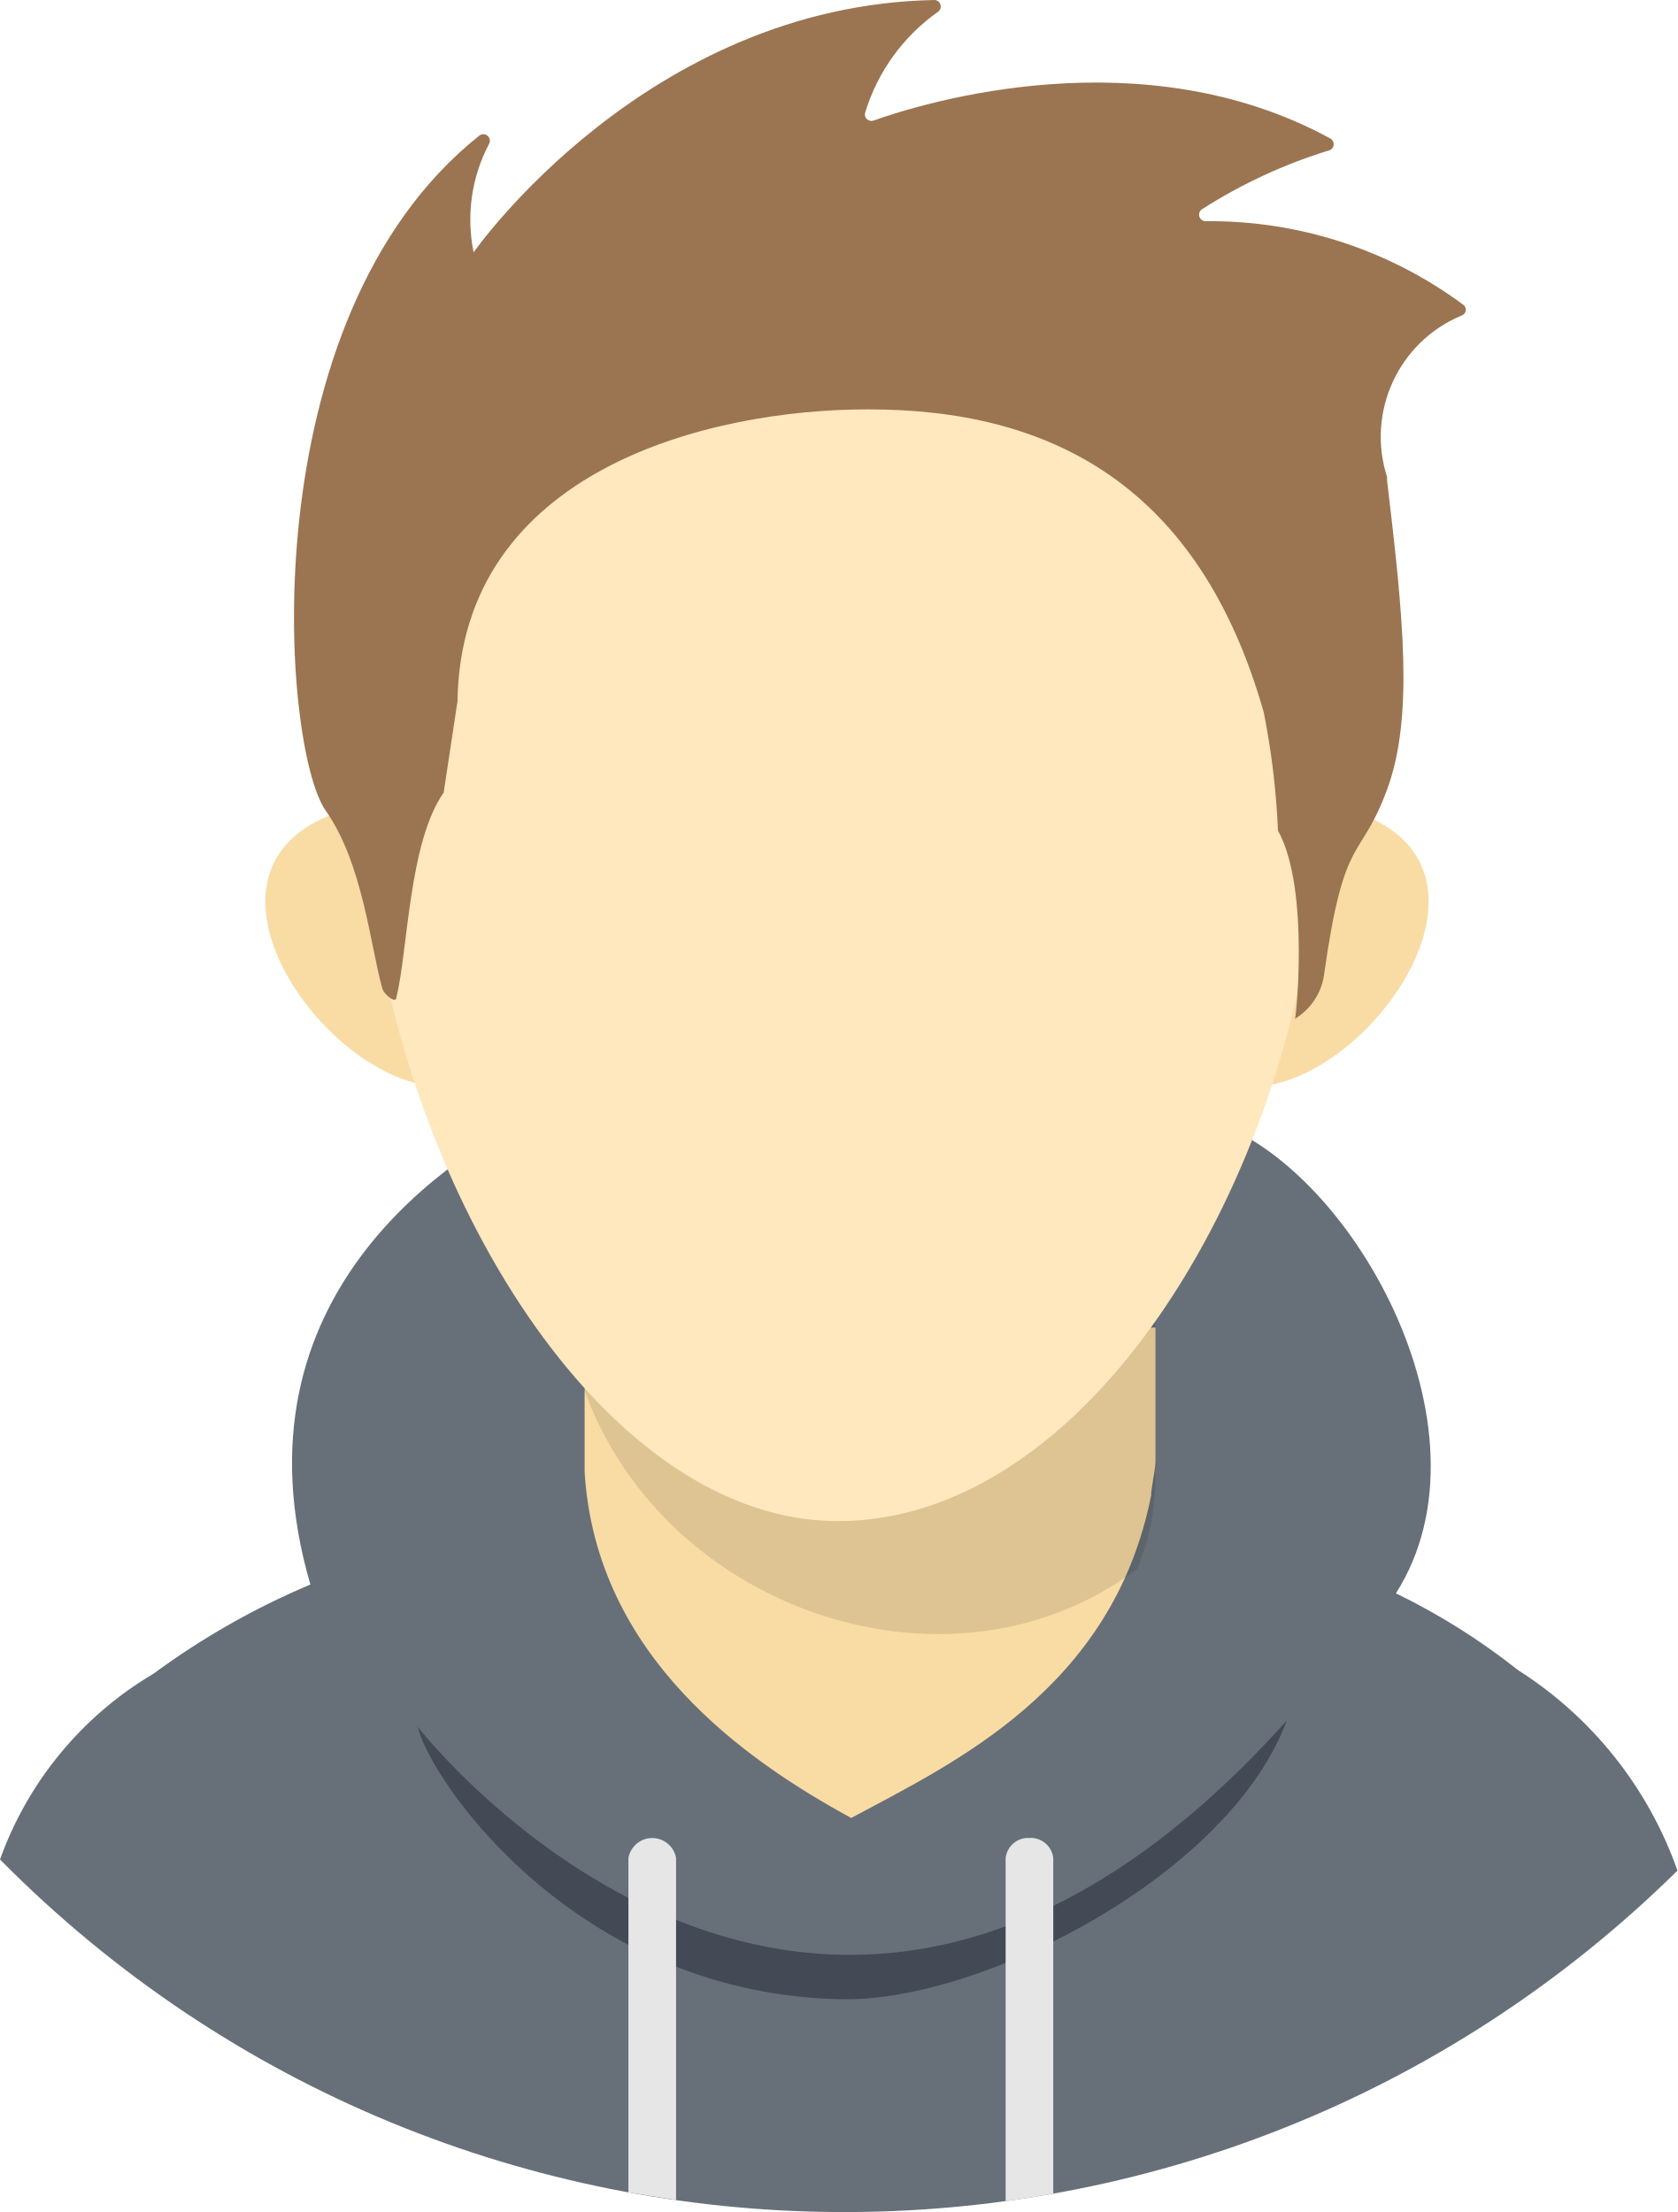
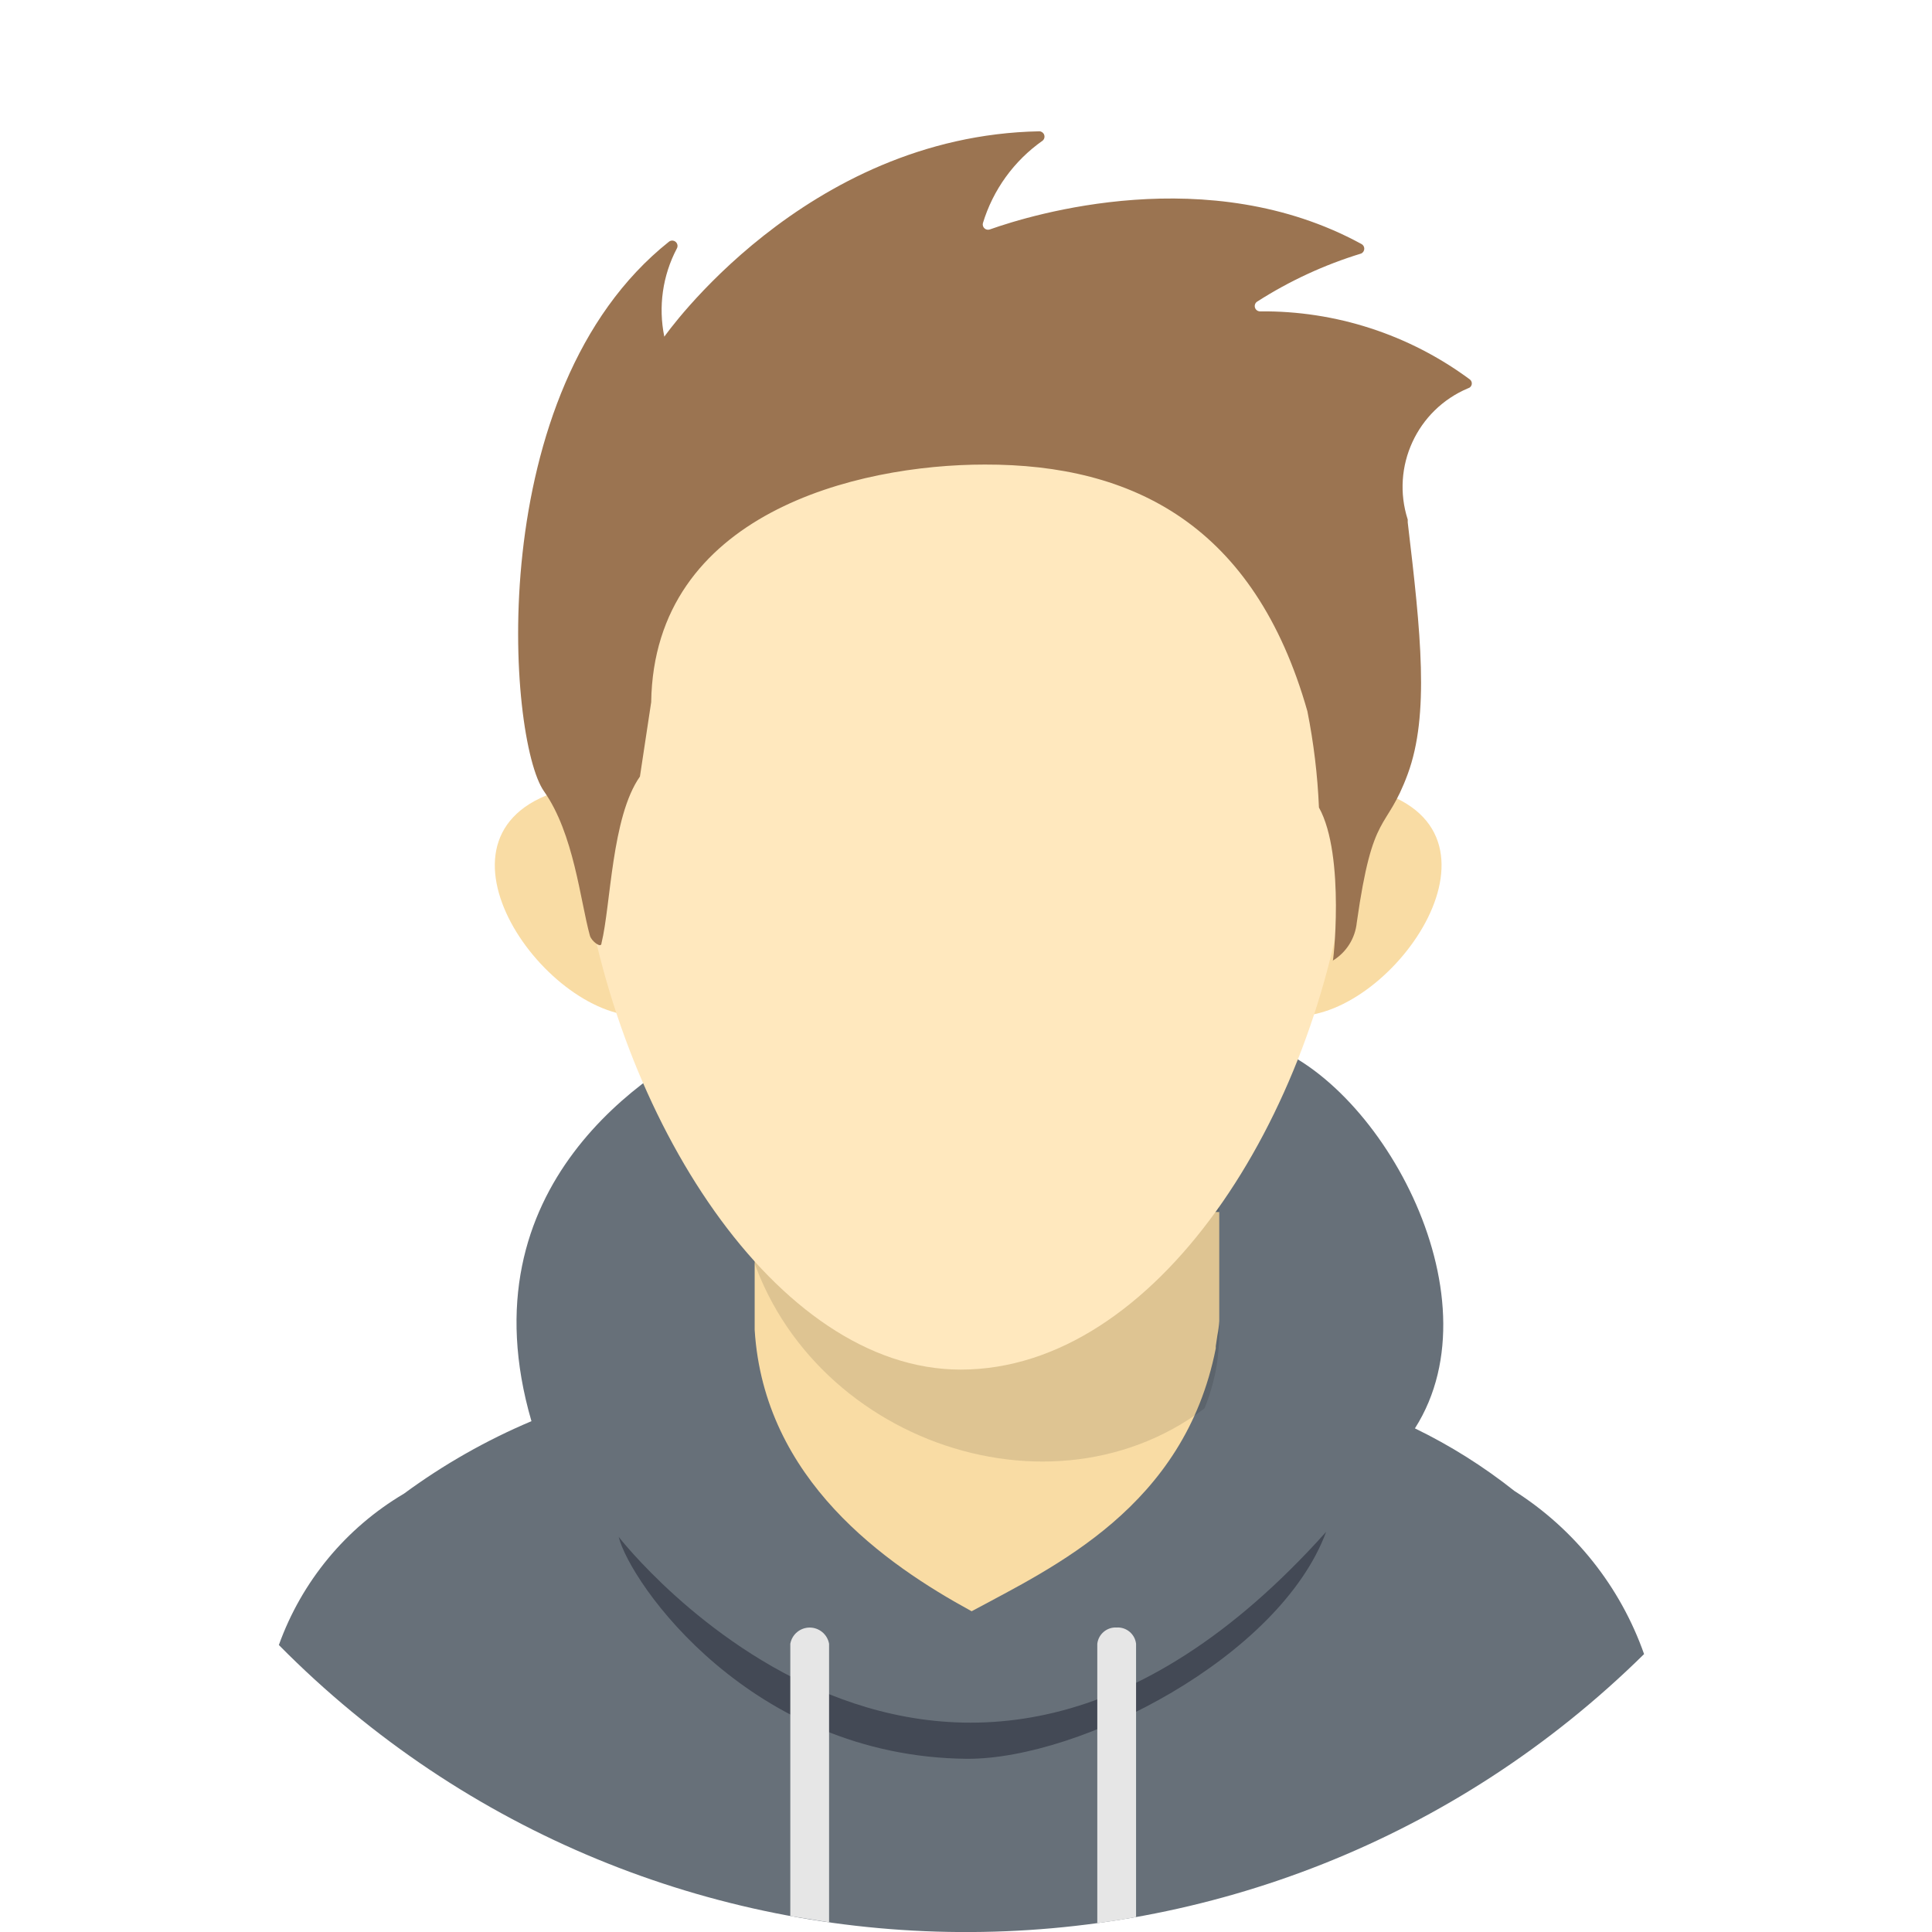
- <svg xmlns="http://www.w3.org/2000/svg" id="Layer_1" data-name="Layer 1" viewBox="0 0 43.67 57.6">
+ <svg xmlns="http://www.w3.org/2000/svg" id="Layer_1" data-name="Layer 1" viewBox="0 0 61.8 61.8">
  <defs>
    <style>.cls-1{fill:#677079;}.cls-2{fill:#f9dca4;}.cls-3{opacity:0.11;isolation:isolate;}.cls-4{fill:#ffe8be;}.cls-5{fill:#9b7451;}.cls-6{fill:#434955;}.cls-7{fill:#e6e6e6;}</style>
  </defs>
-   <path class="cls-1" d="M52.59,52.91a30.9,30.9,0,0,1-43.67-.29,9.25,9.25,0,0,1,4-4.84A20,20,0,0,1,17,45.46c-2.2-7.55,3.78-11.26,6.07-12.33,0,3.49,3.26,1.17,7.31,1.22,3.34,0,9.94,3.39,9.94-1C44,34.4,48,41.39,45.26,45.69a17.19,17.19,0,0,1,3.18,2,10.2,10.2,0,0,1,4.15,5.22Z" transform="translate(-8.92 -4.2)" />
-   <path class="cls-2" d="M24,38.68,39,38.77v3.49a3.4,3.4,0,0,1-.06.46l-.05.34,0,.07c-1,5.08-5.2,7-7.81,8.41-2.75-1.5-6.64-4.2-6.94-9l0-.06V38.68Z" transform="translate(-8.92 -4.2)" />
-   <path class="cls-3" d="M39,38.62v4a6.92,6.92,0,0,1-.09,1.11,6.65,6.65,0,0,1-.38,1.32c-5.19,3.92-13.45.71-14.77-6Z" transform="translate(-8.92 -4.2)" />
-   <path class="cls-2" d="M18.1,25.24c-4.94,1.27-.74,7.29,2.37,7.26A19.89,19.89,0,0,1,18.1,25.24Z" transform="translate(-8.92 -4.2)" />
-   <path class="cls-2" d="M43.84,25.24c4.94,1.27.74,7.29-2.37,7.26A19.89,19.89,0,0,0,43.84,25.24Z" transform="translate(-8.92 -4.2)" />
-   <path class="cls-4" d="M30.73,11.36c20.53,0,12.53,32.45,0,32.45C18.9,43.81,10.21,11.36,30.73,11.36Z" transform="translate(-8.92 -4.2)" />
-   <path class="cls-5" d="M20.47,24.84c-.91,1.29-.93,4.12-1.23,5.33,0,.18-.32-.06-.37-.24-.31-1.12-.51-3.26-1.47-4.62-1.16-1.65-2-12.81,4-17.58a.17.17,0,0,1,.25.22,4.23,4.23,0,0,0-.4,2.82s4.48-6.43,12-6.57a.17.17,0,0,1,.1.3,5,5,0,0,0-1.91,2.64.17.17,0,0,0,.22.2c1.35-.48,7-2.2,11.88.46a.17.17,0,0,1,0,.31,13.45,13.45,0,0,0-3.33,1.54.17.17,0,0,0,.09.31,11.08,11.08,0,0,1,6.72,2.18.16.16,0,0,1-.06.28,3.42,3.42,0,0,0-1.93,4.2l0,.09c.42,3.54.7,6.15,0,8.05s-1.11,1.08-1.63,4.75a1.61,1.61,0,0,1-.77,1.22c0,.26.42-3.36-.44-4.9a20.1,20.1,0,0,0-.37-3.08c-1.69-5.95-5.58-7.9-10.32-7.89-4.1,0-10.58,1.57-10.67,7.6" transform="translate(-8.92 -4.2)" />
-   <path class="cls-6" d="M19.79,49.16S30.21,62.64,42.42,49c-1.48,4-7.84,7.27-11.48,7.26C24,56.2,20.15,50.62,19.79,49.16Z" transform="translate(-8.92 -4.2)" />
-   <path class="cls-7" d="M36.34,61.32c-.41.08-.83.14-1.24.2V52.58a.59.59,0,0,1,.62-.52.59.59,0,0,1,.62.52Zm-9.82.17-1.24-.2V52.58a.63.63,0,0,1,1.24,0Z" transform="translate(-8.92 -4.2)" />
+   <path class="cls-1" d="M52.59,52.91a30.9,30.9,0,0,1-43.67-.29,9.25,9.25,0,0,1,4-4.84A20,20,0,0,1,17,45.46c-2.2-7.55,3.78-11.26,6.07-12.33,0,3.49,3.26,1.17,7.31,1.22,3.34,0,9.94,3.39,9.94-1C44,34.4,48,41.39,45.26,45.69a17.19,17.19,0,0,1,3.18,2,10.2,10.2,0,0,1,4.15,5.22Z" />
+   <path class="cls-2" d="M24,38.68,39,38.77v3.49a3.4,3.4,0,0,1-.06.46l-.05.34,0,.07c-1,5.08-5.2,7-7.81,8.41-2.75-1.5-6.64-4.2-6.94-9l0-.06V38.68Z" />
+   <path class="cls-3" d="M39,38.62v4a6.92,6.92,0,0,1-.09,1.11,6.65,6.65,0,0,1-.38,1.32c-5.19,3.92-13.45.71-14.77-6Z" />
+   <path class="cls-2" d="M18.1,25.24c-4.94,1.27-.74,7.29,2.37,7.26A19.89,19.89,0,0,1,18.1,25.24Z" />
+   <path class="cls-2" d="M43.84,25.24c4.94,1.27.74,7.29-2.37,7.26A19.89,19.89,0,0,0,43.84,25.24Z" />
+   <path class="cls-4" d="M30.73,11.36c20.53,0,12.53,32.45,0,32.45C18.9,43.81,10.21,11.36,30.73,11.36Z" />
+   <path class="cls-5" d="M20.47,24.84c-.91,1.29-.93,4.12-1.23,5.33,0,.18-.32-.06-.37-.24-.31-1.12-.51-3.26-1.47-4.62-1.16-1.65-2-12.81,4-17.58a.17.17,0,0,1,.25.22,4.23,4.23,0,0,0-.4,2.82s4.48-6.43,12-6.57a.17.17,0,0,1,.1.3,5,5,0,0,0-1.91,2.64.17.17,0,0,0,.22.2c1.35-.48,7-2.2,11.88.46a.17.17,0,0,1,0,.31,13.45,13.45,0,0,0-3.33,1.54.17.17,0,0,0,.09.31,11.08,11.08,0,0,1,6.72,2.18.16.16,0,0,1-.06.28,3.42,3.42,0,0,0-1.93,4.2l0,.09c.42,3.54.7,6.15,0,8.05s-1.11,1.08-1.63,4.75a1.61,1.61,0,0,1-.77,1.22c0,.26.42-3.36-.44-4.9a20.1,20.1,0,0,0-.37-3.08c-1.69-5.95-5.58-7.9-10.32-7.89-4.1,0-10.58,1.57-10.67,7.6" />
+   <path class="cls-6" d="M19.79,49.16S30.21,62.64,42.42,49c-1.48,4-7.84,7.27-11.48,7.26C24,56.2,20.15,50.62,19.79,49.16Z" />
+   <path class="cls-7" d="M36.34,61.32c-.41.08-.83.14-1.24.2V52.58a.59.59,0,0,1,.62-.52.59.59,0,0,1,.62.52Zm-9.82.17-1.24-.2V52.58a.63.63,0,0,1,1.24,0Z" />
</svg>
